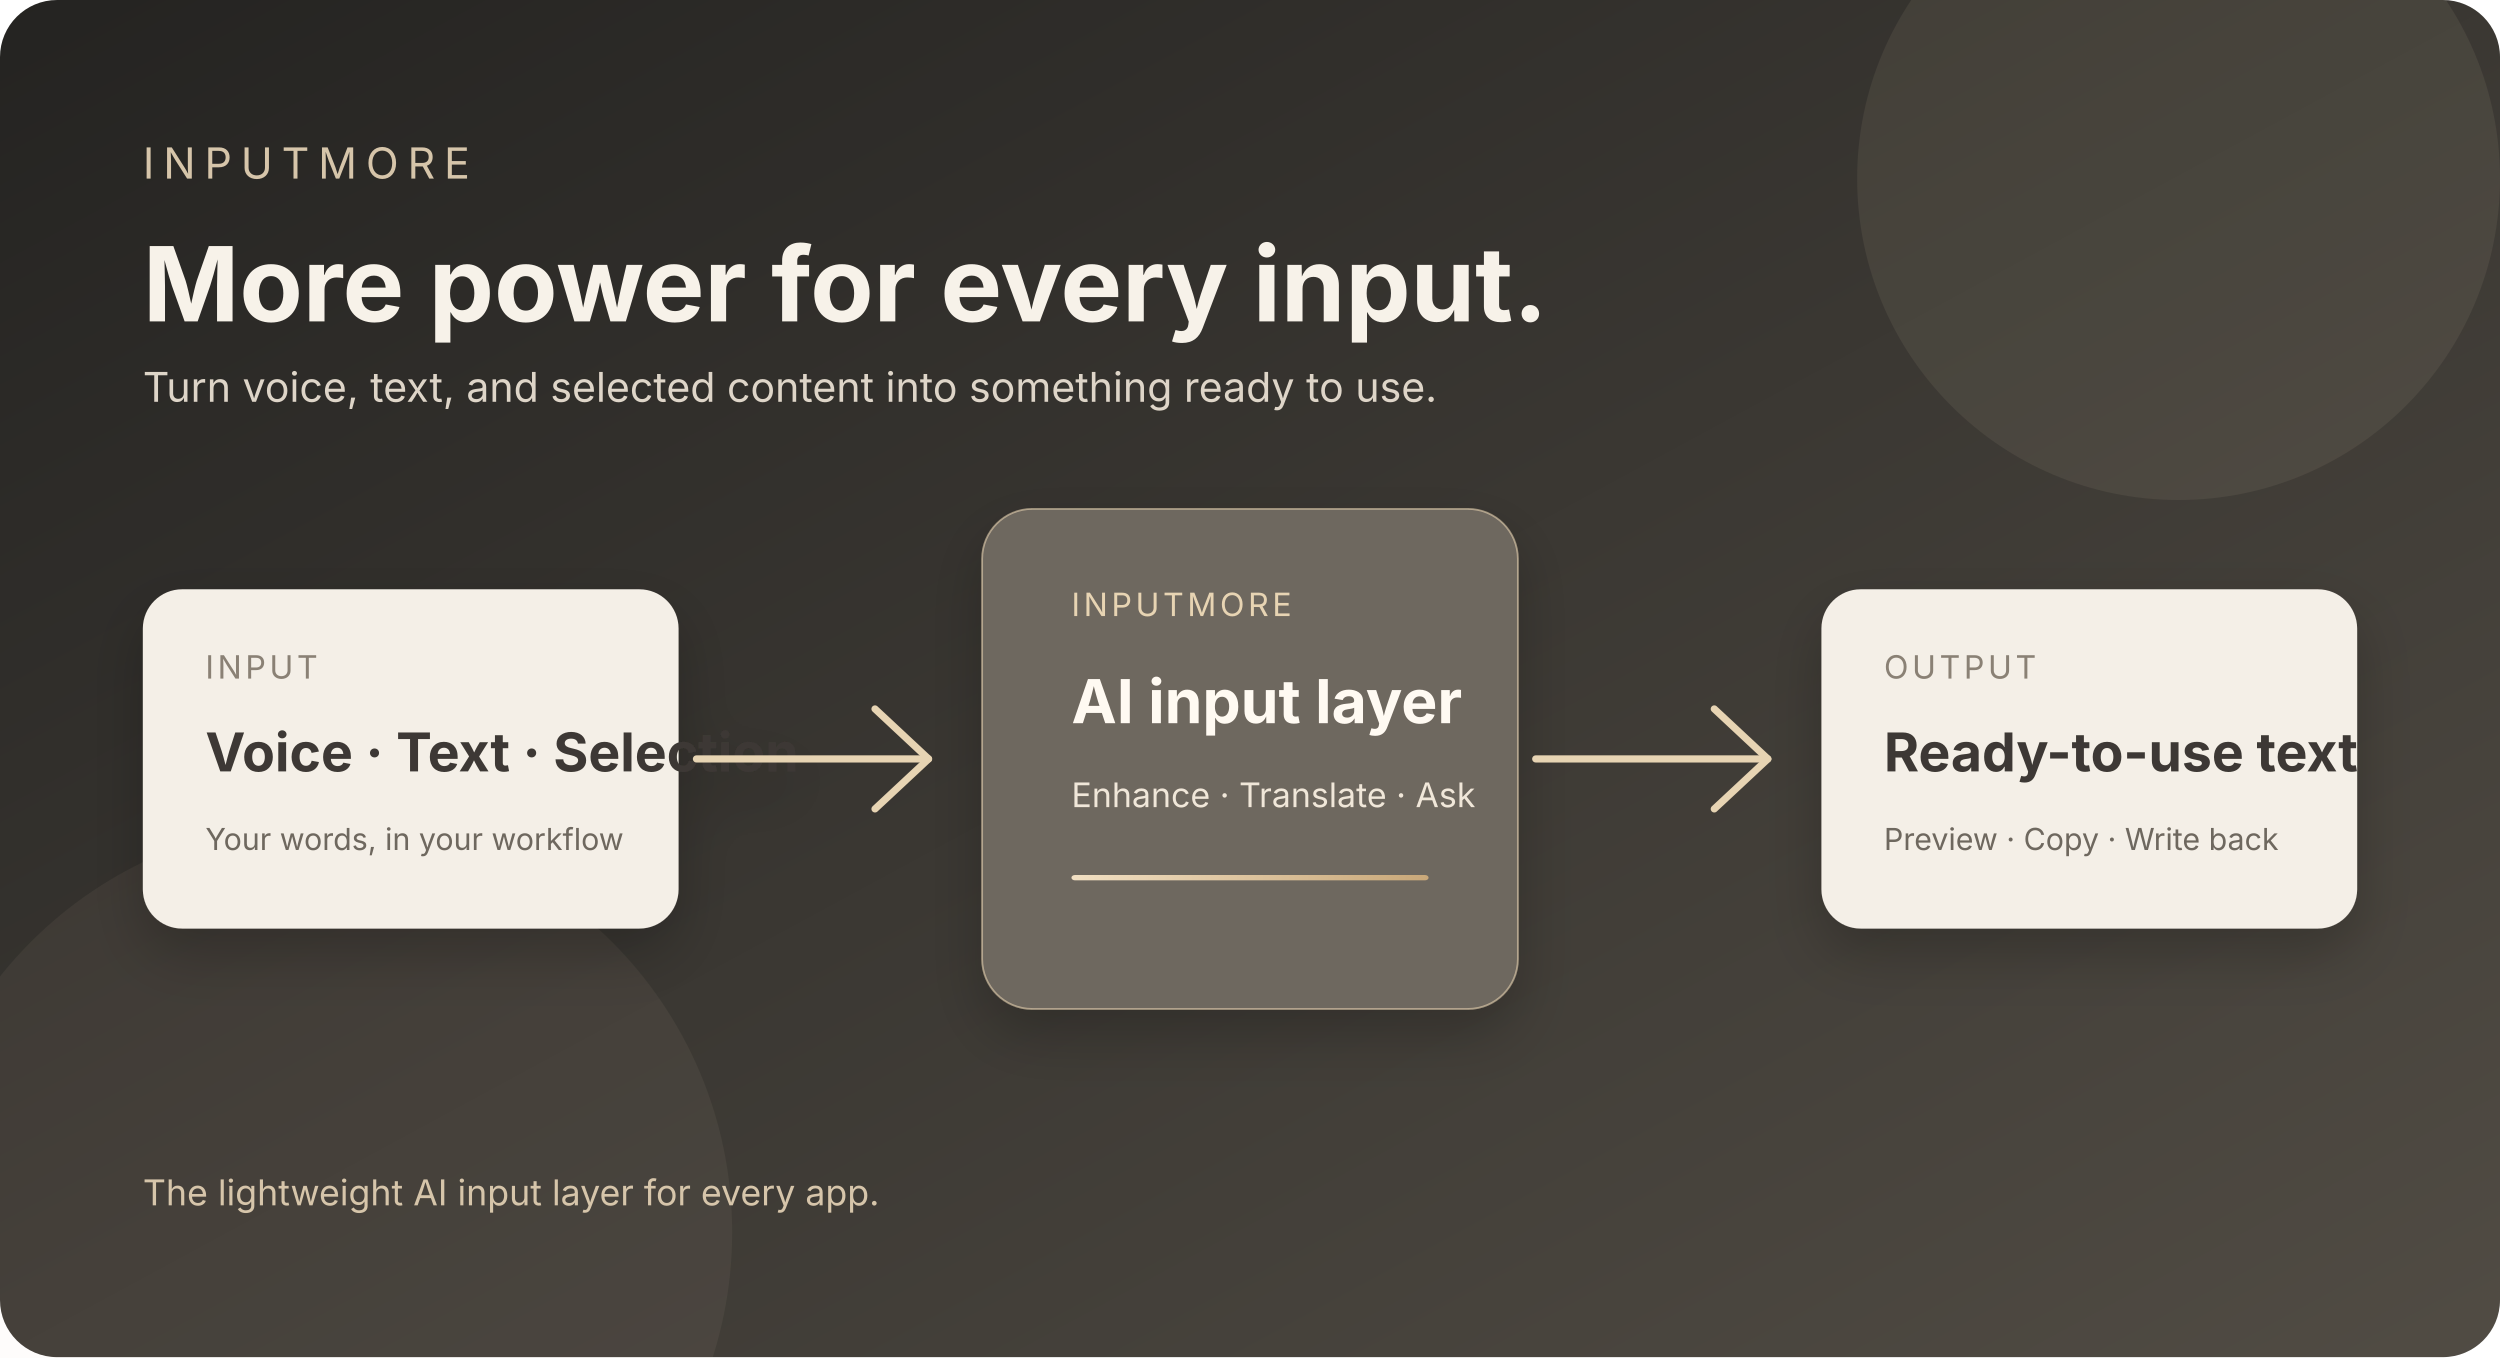
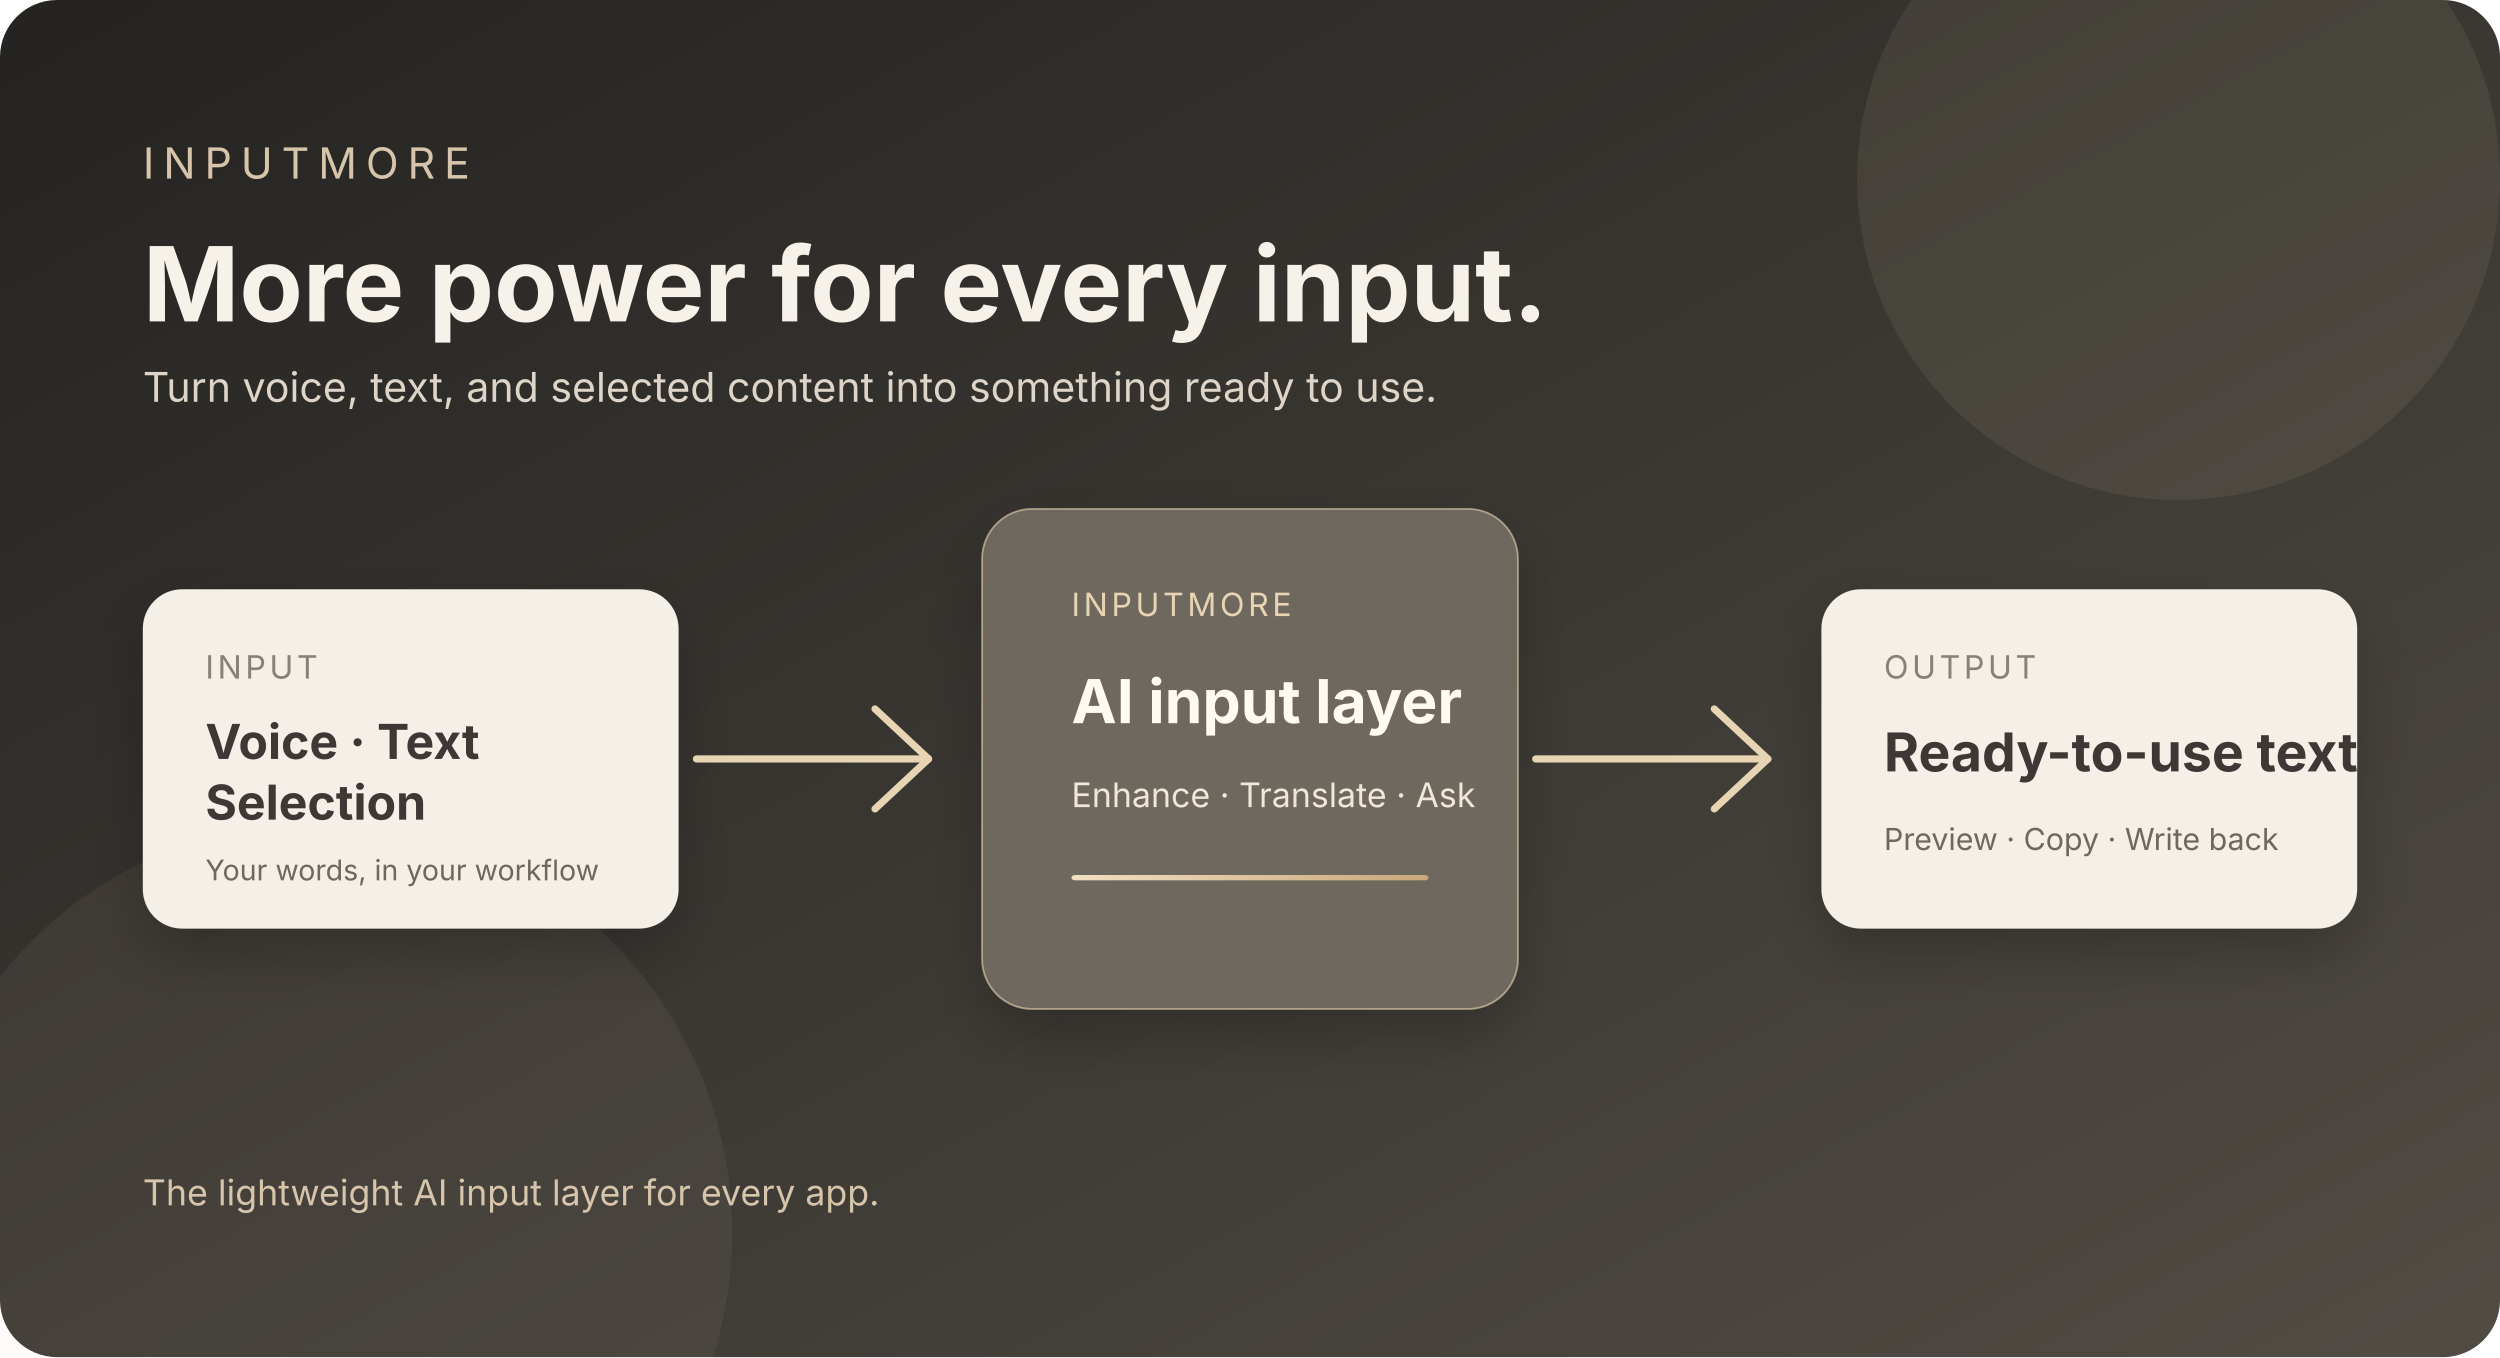
<svg xmlns="http://www.w3.org/2000/svg" width="1400" height="760" viewBox="0 0 1400 760" role="img" aria-labelledby="title desc">
  <defs>
    <linearGradient id="bg" x1="0" x2="1" y1="0" y2="1">
      <stop stop-color="#242321" />
      <stop offset="1" stop-color="#514c44" />
    </linearGradient>
    <linearGradient id="accent" x1="0" x2="1">
      <stop stop-color="#f1dfc2" />
      <stop offset="1" stop-color="#c9a879" />
    </linearGradient>
    <filter id="shadow" x="-20%" y="-20%" width="140%" height="140%">
      <feDropShadow dx="0" dy="14" stdDeviation="16" flood-color="#000" flood-opacity=".22" />
    </filter>
  </defs>
  <rect width="1400" height="760" rx="32" fill="url(#bg)" />
  <circle cx="1220" cy="100" r="180" fill="#e7d4b3" opacity=".08" />
  <circle cx="180" cy="690" r="230" fill="#e7d4b3" opacity=".06" />
  <g fill="#f7f2e9" font-family="Inter,Segoe UI,Arial,sans-serif">
    <text x="80" y="100" font-size="24" letter-spacing="5" fill="#d6c5aa">INPUTMORE</text>
    <text x="80" y="180" font-size="58" font-weight="700">More power for every input.</text>
    <text x="80" y="225" font-size="23" fill="#ded5c8">Turn voice, text, and selected content into something ready to use.</text>
  </g>
  <g filter="url(#shadow)" font-family="Inter,Segoe UI,Arial,sans-serif">
    <rect x="80" y="330" width="300" height="190" rx="22" fill="#f4efe7" />
    <text x="115" y="380" font-size="18" fill="#8a8175" letter-spacing="2">INPUT</text>
-     <text x="115" y="432" font-size="30" font-weight="700" fill="#3d3934">Voice · Text · Selection</text>
-     <text x="115" y="476" font-size="17" fill="#6e675e">Your words, in your workflow</text>
+     <text x="115" y="425" font-size="27" font-weight="700" fill="#3d3934">Voice · Text</text>
+     <text x="115" y="459" font-size="27" font-weight="700" fill="#3d3934">Selection</text>
+     <text x="115" y="493" font-size="16" fill="#6e675e">Your words, in your workflow</text>
    <rect x="550" y="285" width="300" height="280" rx="28" fill="#6e675e" stroke="#e7d4b3" stroke-opacity=".6" />
    <text x="600" y="345" font-size="18" fill="#e7d4b3" letter-spacing="2">INPUTMORE</text>
    <text x="600" y="405" font-size="34" font-weight="700" fill="#fffaf2">AI input layer</text>
    <text x="600" y="452" font-size="19" fill="#f0e7d9">Enhance · Translate · Ask</text>
    <rect x="600" y="490" width="200" height="3" rx="2" fill="url(#accent)" />
    <rect x="1020" y="330" width="300" height="190" rx="22" fill="#f4efe7" />
    <text x="1055" y="380" font-size="18" fill="#8a8175" letter-spacing="2">OUTPUT</text>
    <text x="1055" y="432" font-size="30" font-weight="700" fill="#3d3934">Ready-to-use text</text>
    <text x="1055" y="476" font-size="17" fill="#6e675e">Preview · Copy · Write back</text>
  </g>
  <g fill="none" stroke="#e7d4b3" stroke-width="4" stroke-linecap="round" stroke-linejoin="round">
    <path d="M390 425h130" />
    <path d="m490 397 30 28-30 28" />
    <path d="M860 425h130" />
    <path d="m960 397 30 28-30 28" />
  </g>
  <text x="80" y="675" font-family="Inter,Segoe UI,Arial,sans-serif" font-size="20" fill="#d6c5aa">The lightweight AI input layer for every app.</text>
</svg>
